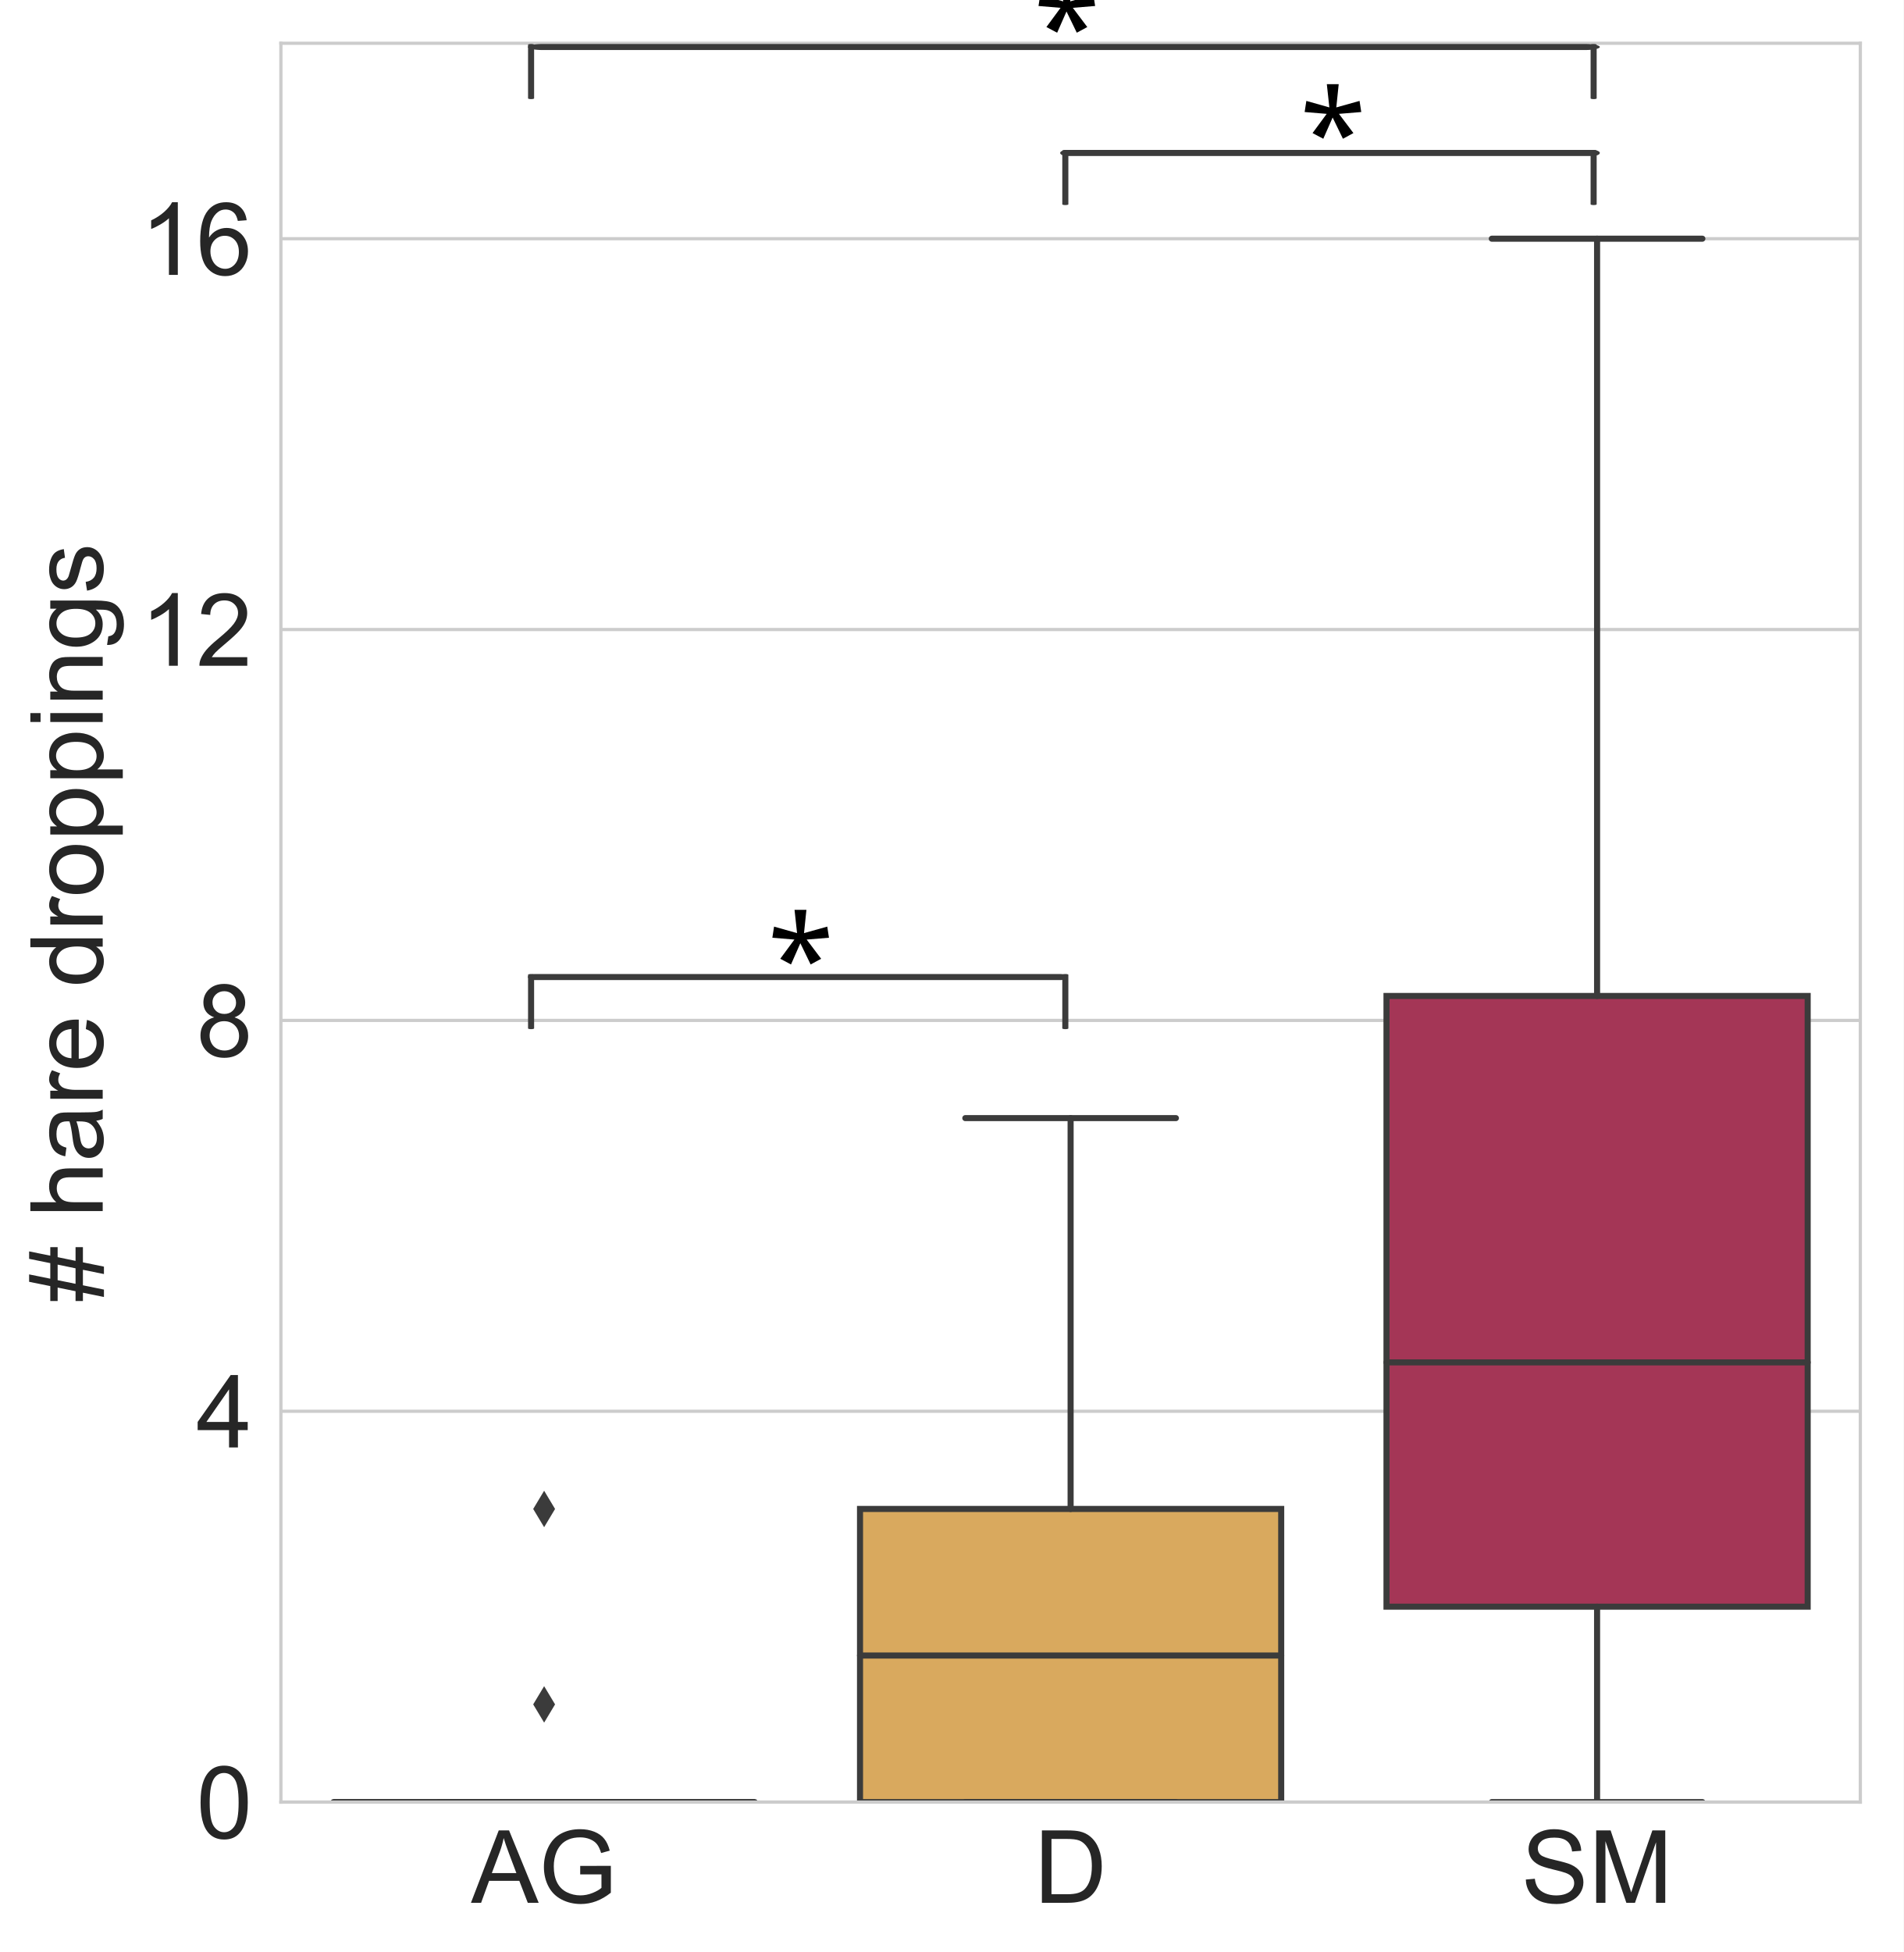
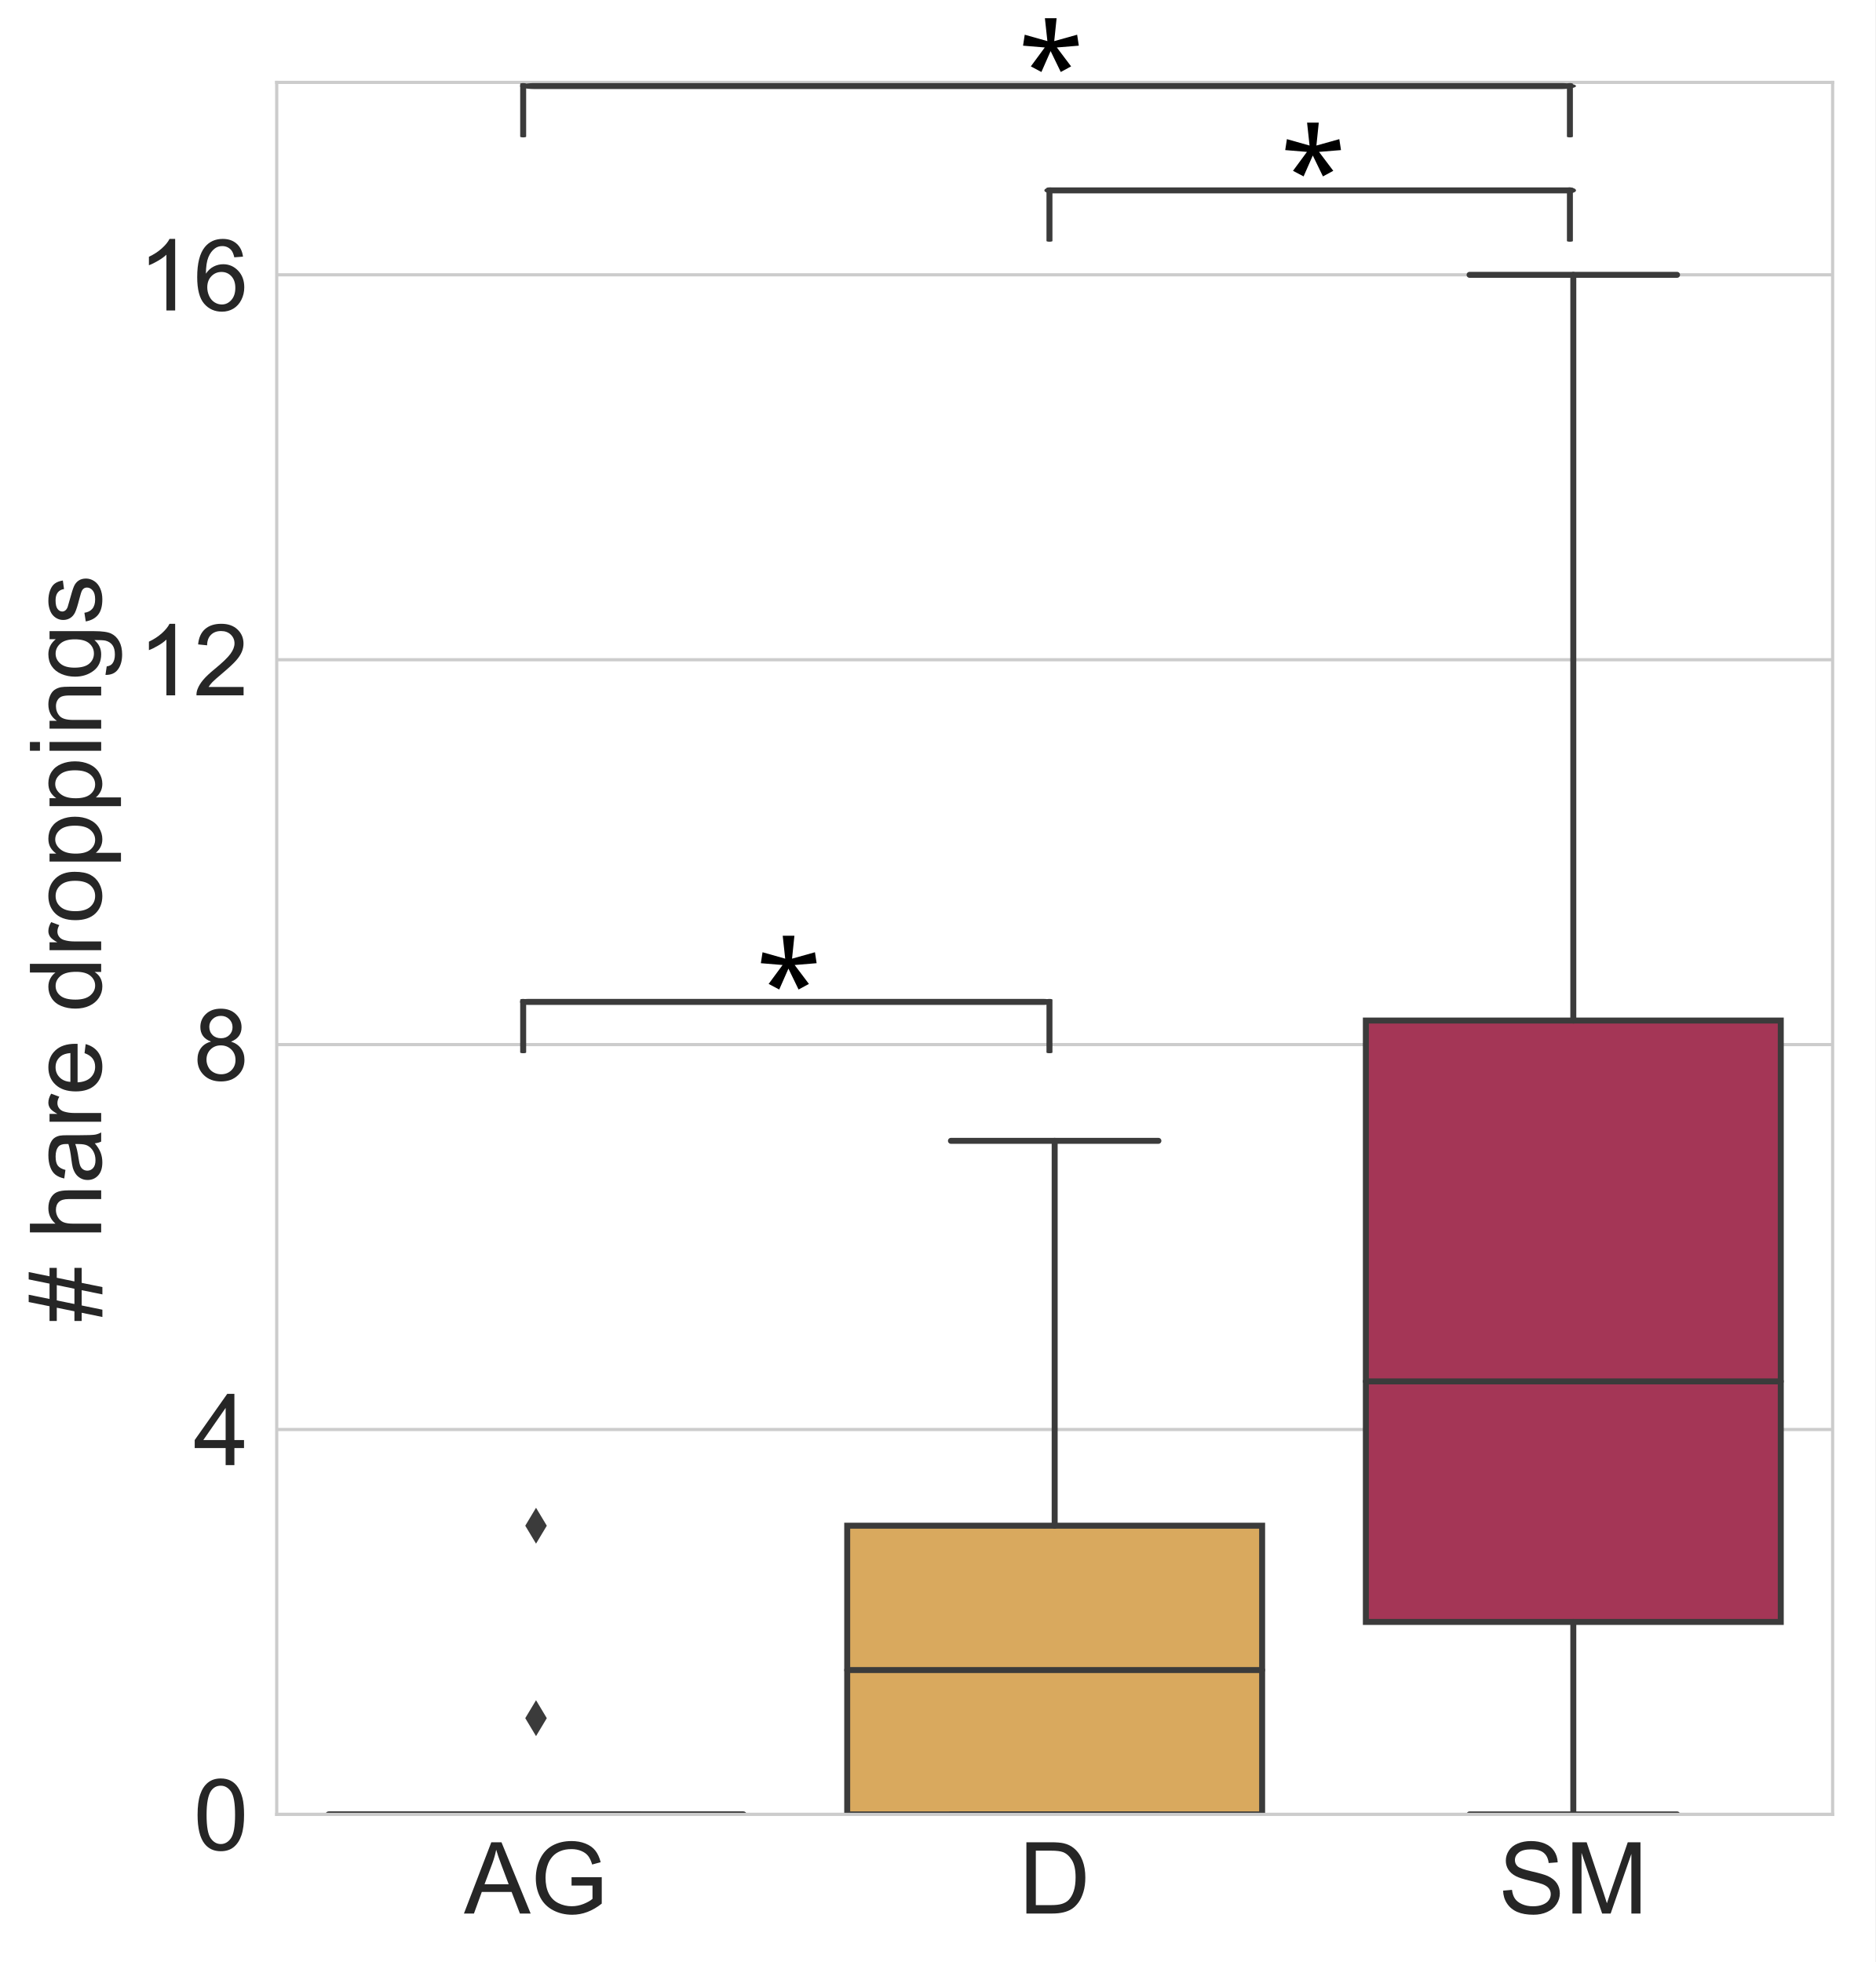
- <svg xmlns="http://www.w3.org/2000/svg" xmlns:xlink="http://www.w3.org/1999/xlink" height="482.643pt" version="1.1" viewBox="0 0 470.766 482.643" width="470.766pt" id="svg247">
+ <svg xmlns="http://www.w3.org/2000/svg" xmlns:xlink="http://www.w3.org/1999/xlink" height="492.629pt" version="1.1" viewBox="0 0 470.766 492.629" width="470.766pt" id="svg247">
  <defs id="defs4">
    <style type="text/css" id="style2">
*{stroke-linecap:butt;stroke-linejoin:round;}
  </style>
    <clipPath id="p564d0c36fd-3">
      <rect height="434.88" width="390.6" x="69.466" y="10.7" id="rect242-6" />
    </clipPath>
    <clipPath id="p564d0c36fd-35">
      <rect height="434.88" width="390.6" x="69.466" y="10.7" id="rect242-62" />
    </clipPath>
    <clipPath id="p564d0c36fd-2">
      <rect height="434.88" width="390.6" x="69.466" y="10.7" id="rect242-7" />
    </clipPath>
    <clipPath id="p564d0c36fd-35-3">
      <rect height="434.88" width="390.6" x="69.466" y="10.7" id="rect242-62-6" />
    </clipPath>
    <clipPath id="p564d0c36fd-35-2">
      <rect height="434.88" width="390.6" x="69.466" y="10.7" id="rect242-62-61" />
    </clipPath>
    <clipPath id="p564d0c36fd-35-3-9">
      <rect height="434.88" width="390.6" x="69.466" y="10.7" id="rect242-62-6-2" />
    </clipPath>
    <clipPath id="p564d0c36fd-35-3-3">
      <rect height="434.88" width="390.6" x="69.466" y="10.7" id="rect242-62-6-7" />
    </clipPath>
    <clipPath id="p564d0c36fd-35-22">
      <rect height="434.88" width="390.6" x="69.466" y="10.7" id="rect242-62-8" />
    </clipPath>
    <clipPath id="p564d0c36fd-35-6">
      <rect height="434.88" width="390.6" x="69.466" y="10.7" id="rect242-62-1" />
    </clipPath>
    <clipPath id="p564d0c36fd-35-2-3">
      <rect height="434.88" width="390.6" x="69.466" y="10.7" id="rect242-62-61-1" />
    </clipPath>
    <clipPath id="p564d0c36fd-35-2-4">
      <rect height="434.88" width="390.6" x="69.466" y="10.7" id="rect242-62-61-7" />
    </clipPath>
  </defs>
-   <g id="figure_1">
-     <g id="patch_1">
-       <path d="M 0 482.643  L 470.766 482.643  L 470.766 0  L 0 0  z " style="fill:#ffffff;" id="path6" />
+   <g id="figure_1" transform="translate(0,9.985722)">
+     <g id="patch_1" transform="matrix(1,0,0,1.02069,0,-9.985722)">
+       <path d="M 0,482.643 H 470.766 V 0 H 0 Z" style="fill:#ffffff" id="path6" />
    </g>
    <g id="patch_2">
      <path d="M 69.466,445.58 H 460.066 V 10.7 H 69.466 Z" style="fill:#ffffff" id="path9" />
    </g>
    <g id="matplotlib.axis_1">
      <g id="xtick_1">
        <g id="text_1">
          <defs id="defs14">
            <path d="M -0.141,0 27.344,71.578 H 37.547 L 66.844,0 H 56.062 L 47.703,21.688 H 17.781 L 9.906,0 Z m 20.656,29.391 H 44.781 L 37.312,49.219 Q 33.891,58.25 32.234,64.062 30.859,57.172 28.375,50.391 Z" id="ArialMT-65" />
            <path d="m 41.219,28.078 v 8.391 l 30.312,0.062 V 9.969 Q 64.547,4.391 57.125,1.578 49.703,-1.219 41.891,-1.219 q -10.547,0 -19.172,4.516 -8.609,4.516 -13,13.062 -4.391,8.547 -4.391,19.094 0,10.453 4.359,19.5 4.375,9.062 12.578,13.453 8.203,4.391 18.891,4.391 7.766,0 14.031,-2.516 6.281,-2.5 9.844,-7 3.578,-4.484 5.422,-11.719 l -8.531,-2.344 q -1.625,5.469 -4.016,8.594 -2.391,3.125 -6.844,5 -4.438,1.891 -9.844,1.891 -6.5,0 -11.234,-1.984 Q 25.25,60.75 22.344,57.516 19.438,54.297 17.828,50.438 15.094,43.797 15.094,36.031 q 0,-9.562 3.297,-16.016 3.297,-6.438 9.594,-9.562 6.297,-3.125 13.375,-3.125 6.156,0 12.016,2.359 5.859,2.375 8.875,5.062 v 13.328 z" id="ArialMT-71" />
          </defs>
          <g style="fill:#262626" transform="matrix(0.25,0,0,-0.25,116.5051,470.4745)" id="g20">
            <use xlink:href="#ArialMT-65" id="use16" x="0" y="0" width="100%" height="100%" />
            <use x="66.699" xlink:href="#ArialMT-71" id="use18" y="0" width="100%" height="100%" />
          </g>
        </g>
      </g>
      <g id="xtick_2">
        <g id="text_2">
          <defs id="defs25">
            <path d="M 7.719,0 V 71.578 H 32.375 q 8.344,0 12.75,-1.016 6.141,-1.422 10.484,-5.125 5.672,-4.797 8.469,-12.25 2.812,-7.438 2.812,-17 0,-8.156 -1.906,-14.453 -1.891,-6.297 -4.875,-10.438 -2.984,-4.125 -6.531,-6.5 Q 50.047,2.438 45.047,1.219 40.047,0 33.547,0 Z m 9.469,8.453 h 15.281 q 7.078,0 11.109,1.312 4.031,1.312 6.422,3.719 3.375,3.359 5.25,9.047 1.875,5.688 1.875,13.797 0,11.234 -3.688,17.266 -3.688,6.031 -8.953,8.078 -3.812,1.469 -12.25,1.469 H 17.188 Z" id="ArialMT-68" />
          </defs>
          <g style="fill:#262626" transform="matrix(0.25,0,0,-0.25,255.7383,470.4745)" id="g29">
            <use xlink:href="#ArialMT-68" id="use27" x="0" y="0" width="100%" height="100%" />
          </g>
        </g>
      </g>
      <g id="xtick_3">
        <g id="text_3">
          <defs id="defs35">
            <path d="m 4.5,23 8.922,0.781 q 0.641,-5.375 2.953,-8.812 2.328,-3.438 7.203,-5.562 4.891,-2.125 11,-2.125 5.406,0 9.562,1.609 4.156,1.609 6.172,4.406 2.031,2.812 2.031,6.141 0,3.359 -1.953,5.875 -1.953,2.516 -6.438,4.234 -2.891,1.125 -12.75,3.484 -9.859,2.375 -13.812,4.469 -5.141,2.688 -7.656,6.656 -2.5,3.984 -2.5,8.922 0,5.422 3.062,10.125 3.078,4.719 8.984,7.156 5.922,2.438 13.141,2.438 7.953,0 14.031,-2.562 6.094,-2.562 9.359,-7.547 3.266,-4.969 3.516,-11.266 L 50.25,50.734 q -0.734,6.781 -4.969,10.25 -4.219,3.469 -12.469,3.469 -8.594,0 -12.531,-3.156 -3.922,-3.141 -3.922,-7.578 0,-3.859 2.781,-6.359 2.734,-2.484 14.281,-5.094 11.547,-2.609 15.844,-4.562 6.25,-2.891 9.219,-7.312 2.984,-4.406 2.984,-10.172 0,-5.719 -3.266,-10.781 -3.266,-5.047 -9.406,-7.859 -6.125,-2.797 -13.781,-2.797 -9.719,0 -16.297,2.828 Q 12.156,4.438 8.422,10.125 4.688,15.828 4.5,23 Z" id="ArialMT-83" />
            <path d="M 7.422,0 V 71.578 H 21.688 L 38.625,20.906 q 2.344,-7.094 3.422,-10.609 1.219,3.906 3.797,11.484 l 17.141,49.797 h 12.75 V 0 h -9.125 V 59.906 L 45.797,0 H 37.25 L 16.547,60.938 V 0 Z" id="ArialMT-77" />
          </defs>
          <g style="fill:#262626" transform="matrix(0.25,0,0,-0.25,376.2156,470.4745)" id="g41">
            <use xlink:href="#ArialMT-83" id="use37" x="0" y="0" width="100%" height="100%" />
            <use x="66.699" xlink:href="#ArialMT-77" id="use39" y="0" width="100%" height="100%" />
          </g>
        </g>
      </g>
    </g>
    <g id="matplotlib.axis_2">
      <g id="ytick_1">
        <g id="line2d_1">
          <path clip-path="url(#p564d0c36fd)" d="M 69.466,445.58 H 460.066" style="fill:none;stroke:#cccccc;stroke-width:0.8;stroke-linecap:round" id="path46" />
        </g>
        <g id="text_4">
          <defs id="defs50">
            <path d="m 4.156,35.297 q 0,12.703 2.609,20.438 2.609,7.75 7.75,11.938 5.156,4.203 12.969,4.203 5.766,0 10.109,-2.328 4.344,-2.312 7.172,-6.688 Q 47.609,58.5 49.219,52.219 q 1.609,-6.266 1.609,-16.922 0,-12.594 -2.594,-20.328 Q 45.656,7.234 40.5,3 35.359,-1.219 27.484,-1.219 q -10.344,0 -16.25,7.422 -7.078,8.938 -7.078,29.094 z m 9.031,0 q 0,-17.625 4.125,-23.469 Q 21.438,6 27.484,6 q 6.062,0 10.188,5.859 4.125,5.859 4.125,23.438 0,17.688 -4.125,23.484 -4.125,5.812 -10.281,5.812 -6.047,0 -9.672,-5.125 Q 13.188,52.938 13.188,35.297 Z" id="ArialMT-48" />
          </defs>
          <g style="fill:#262626" transform="matrix(0.25,0,0,-0.25,48.56328,454.5273)" id="g54">
            <use xlink:href="#ArialMT-48" id="use52" x="0" y="0" width="100%" height="100%" />
          </g>
        </g>
      </g>
      <g id="ytick_2">
        <g id="line2d_2">
          <path clip-path="url(#p564d0c36fd)" d="M 69.466,348.94 H 460.066" style="fill:none;stroke:#cccccc;stroke-width:0.8;stroke-linecap:round" id="path58" />
        </g>
        <g id="text_5">
          <defs id="defs62">
            <path d="m 32.328,0 v 17.141 h -31.062 v 8.062 l 32.672,46.375 h 7.172 v -46.375 h 9.672 v -8.062 H 41.109 V 0 Z m 0,25.203 V 57.469 L 9.906,25.203 Z" id="ArialMT-52" />
          </defs>
          <g style="fill:#262626" transform="matrix(0.25,0,0,-0.25,48.56328,357.8873)" id="g66">
            <use xlink:href="#ArialMT-52" id="use64" x="0" y="0" width="100%" height="100%" />
          </g>
        </g>
      </g>
      <g id="ytick_3">
        <g id="line2d_3">
          <path clip-path="url(#p564d0c36fd)" d="M 69.466,252.3 H 460.066" style="fill:none;stroke:#cccccc;stroke-width:0.8;stroke-linecap:round" id="path70" />
        </g>
        <g id="text_6">
          <defs id="defs74">
            <path d="m 17.672,38.812 q -5.469,2.016 -8.109,5.719 -2.625,3.719 -2.625,8.891 0,7.812 5.609,13.125 5.625,5.328 14.938,5.328 9.375,0 15.094,-5.453 5.719,-5.438 5.719,-13.25 0,-4.984 -2.625,-8.672 Q 43.062,40.828 37.75,38.812 q 6.594,-2.141 10.031,-6.938 3.438,-4.781 3.438,-11.422 0,-9.172 -6.5,-15.422 -6.484,-6.25 -17.078,-6.25 -10.594,0 -17.094,6.266 -6.5,6.281 -6.5,15.656 0,6.984 3.547,11.688 3.547,4.719 10.078,6.422 z m -1.75,14.906 q 0,-5.078 3.266,-8.312 3.281,-3.219 8.5,-3.219 5.078,0 8.328,3.188 3.25,3.203 3.25,7.844 0,4.844 -3.359,8.141 -3.344,3.297 -8.312,3.297 -5.031,0 -8.359,-3.234 -3.312,-3.219 -3.312,-7.703 z M 13.094,20.656 q 0,-3.766 1.781,-7.281 Q 16.656,9.859 20.172,7.922 23.688,6 27.734,6 34.031,6 38.125,10.047 q 4.109,4.062 4.109,10.312 0,6.344 -4.219,10.5 -4.219,4.156 -10.578,4.156 -6.203,0 -10.281,-4.109 -4.062,-4.094 -4.062,-10.25 z" id="ArialMT-56" />
          </defs>
          <g style="fill:#262626" transform="matrix(0.25,0,0,-0.25,48.56328,261.2473)" id="g78">
            <use xlink:href="#ArialMT-56" id="use76" x="0" y="0" width="100%" height="100%" />
          </g>
        </g>
      </g>
      <g id="ytick_4">
        <g id="line2d_4">
          <path clip-path="url(#p564d0c36fd)" d="M 69.466,155.66 H 460.066" style="fill:none;stroke:#cccccc;stroke-width:0.8;stroke-linecap:round" id="path82" />
        </g>
        <g id="text_7">
          <defs id="defs87">
            <path d="m 37.25,0 h -8.781 v 56 q -3.172,-3.016 -8.328,-6.047 -5.156,-3.031 -9.25,-4.547 v 8.5 q 7.375,3.469 12.891,8.391 5.516,4.938 7.812,9.578 H 37.25 Z" id="ArialMT-49" />
            <path d="M 50.344,8.453 V 0 H 3.031 Q 2.938,3.172 4.047,6.109 5.859,10.938 9.828,15.625 13.812,20.312 21.344,26.469 q 11.672,9.562 15.766,15.156 4.109,5.594 4.109,10.578 0,5.219 -3.75,8.797 -3.734,3.594 -9.734,3.594 -6.344,0 -10.156,-3.812 Q 13.766,56.984 13.719,50.25 L 4.688,51.172 q 0.922,10.109 6.969,15.406 6.062,5.297 16.281,5.297 10.297,0 16.297,-5.719 Q 50.25,60.453 50.25,52 50.25,47.703 48.484,43.547 46.734,39.406 42.656,34.812 38.578,30.219 29.109,22.219 21.188,15.578 18.938,13.203 q -2.234,-2.359 -3.703,-4.75 z" id="ArialMT-50" />
          </defs>
          <g style="fill:#262626" transform="matrix(0.25,0,0,-0.25,34.66094,164.6073)" id="g93">
            <use xlink:href="#ArialMT-49" id="use89" x="0" y="0" width="100%" height="100%" />
            <use x="55.615" xlink:href="#ArialMT-50" id="use91" y="0" width="100%" height="100%" />
          </g>
        </g>
      </g>
      <g id="ytick_5">
        <g id="line2d_5">
          <path clip-path="url(#p564d0c36fd)" d="M 69.466,59.02 H 460.066" style="fill:none;stroke:#cccccc;stroke-width:0.8;stroke-linecap:round" id="path97" />
        </g>
        <g id="text_8">
          <defs id="defs101">
            <path d="M 49.75,54.047 41.016,53.375 q -1.172,5.172 -3.312,7.516 -3.578,3.766 -8.797,3.766 -4.203,0 -7.375,-2.344 Q 17.391,59.281 14.984,53.469 12.594,47.656 12.5,36.922 15.672,41.75 20.266,44.094 q 4.594,2.344 9.625,2.344 8.781,0 14.953,-6.469 Q 51.031,33.5 51.031,23.25 51.031,16.5 48.125,10.719 45.219,4.938 40.141,1.859 35.062,-1.219 28.609,-1.219 17.625,-1.219 10.688,6.859 3.766,14.938 3.766,33.5 q 0,20.75 7.656,30.172 6.688,8.203 18.016,8.203 8.453,0 13.844,-4.734 Q 48.688,62.406 49.75,54.047 Z M 13.875,23.188 q 0,-4.531 1.922,-8.688 Q 17.719,10.359 21.188,8.172 24.656,6 28.469,6 q 5.562,0 9.562,4.484 4.016,4.5 4.016,12.219 0,7.422 -3.969,11.688 -3.953,4.281 -9.953,4.281 -5.953,0 -10.109,-4.281 Q 13.875,30.125 13.875,23.188 Z" id="ArialMT-54" />
          </defs>
          <g style="fill:#262626" transform="matrix(0.25,0,0,-0.25,34.66094,67.96727)" id="g107">
            <use xlink:href="#ArialMT-49" id="use103" x="0" y="0" width="100%" height="100%" />
            <use x="55.615" xlink:href="#ArialMT-54" id="use105" y="0" width="100%" height="100%" />
          </g>
        </g>
      </g>
      <g id="text_9">
        <defs id="defs124">
          <path d="m 5.031,-1.219 4.25,20.797 h -8.25 v 7.281 H 10.75 l 3.609,17.719 H 1.031 v 7.281 h 14.797 l 4.234,20.938 h 7.328 l -4.25,-20.938 H 38.531 l 4.25,20.938 h 7.359 l -4.234,-20.938 h 8.438 v -7.281 H 44.438 L 40.766,26.859 H 54.344 v -7.281 H 39.312 L 35.062,-1.219 H 27.734 L 31.938,19.578 H 16.609 l -4.25,-20.797 z M 18.062,26.859 h 15.344 l 3.656,17.719 h -15.375 z" id="ArialMT-35" />
          <path id="ArialMT-32" d="" />
          <path d="M 6.594,0 V 71.578 H 15.375 V 45.906 q 6.156,7.125 15.531,7.125 5.766,0 10.016,-2.281 4.25,-2.266 6.078,-6.266 1.828,-4 1.828,-11.625 V 0 h -8.781 v 32.859 q 0,6.594 -2.859,9.594 -2.859,3 -8.078,3 -3.906,0 -7.359,-2.031 Q 18.312,41.406 16.844,37.938 15.375,34.469 15.375,28.375 V 0 Z" id="ArialMT-104" />
          <path d="M 40.438,6.391 Q 35.547,2.25 31.031,0.531 q -4.516,-1.703 -9.688,-1.703 -8.547,0 -13.141,4.172 -4.594,4.172 -4.594,10.672 0,3.812 1.734,6.953 1.734,3.156 4.547,5.062 2.812,1.906 6.328,2.875 2.578,0.688 7.812,1.328 10.641,1.266 15.672,3.016 0.047,1.812 0.047,2.297 0,5.375 -2.5,7.578 -3.359,2.969 -10,2.969 -6.203,0 -9.156,-2.172 -2.953,-2.172 -4.375,-7.688 L 5.125,37.062 q 1.172,5.516 3.859,8.906 2.688,3.391 7.766,5.219 5.078,1.844 11.766,1.844 6.641,0 10.781,-1.562 4.156,-1.562 6.109,-3.938 1.953,-2.359 2.734,-5.984 0.438,-2.234 0.438,-8.094 v -11.719 q 0,-12.266 0.562,-15.516 Q 49.703,2.984 51.375,0 h -9.188 q -1.359,2.734 -1.75,6.391 z M 39.703,26.031 Q 34.906,24.078 25.344,22.703 19.922,21.922 17.672,20.938 15.438,19.969 14.203,18.094 q -1.219,-1.875 -1.219,-4.172 0,-3.516 2.656,-5.859 2.672,-2.344 7.797,-2.344 5.078,0 9.031,2.219 3.953,2.219 5.812,6.078 1.422,2.984 1.422,8.781 z" id="ArialMT-97" />
          <path d="m 6.5,0 v 51.859 h 7.906 V 44 Q 17.438,49.516 20,51.266 q 2.562,1.766 5.641,1.766 4.438,0 9.031,-2.828 l -3.031,-8.156 q -3.219,1.906 -6.438,1.906 -2.891,0 -5.188,-1.734 -2.297,-1.734 -3.266,-4.812 -1.469,-4.688 -1.469,-10.25 V 0 Z" id="ArialMT-114" />
          <path d="m 42.094,16.703 9.078,-1.125 Q 49.031,7.625 43.219,3.219 37.406,-1.172 28.375,-1.172 q -11.375,0 -18.047,7 -6.672,7.016 -6.672,19.656 0,13.094 6.734,20.312 6.75,7.234 17.484,7.234 10.406,0 17,-7.078 6.594,-7.078 6.594,-19.922 0,-0.781 -0.047,-2.344 H 12.75 q 0.484,-8.547 4.828,-13.094 4.344,-4.531 10.844,-4.531 4.828,0 8.25,2.531 3.422,2.547 5.422,8.109 z M 13.234,30.906 H 42.188 q -0.578,6.547 -3.312,9.812 -4.203,5.078 -10.891,5.078 -6.062,0 -10.188,-4.047 -4.125,-4.047 -4.562,-10.844 z" id="ArialMT-101" />
          <path d="m 40.234,0 v 6.547 q -4.938,-7.719 -14.5,-7.719 -6.203,0 -11.406,3.422 -5.203,3.422 -8.062,9.547 -2.844,6.125 -2.844,14.078 0,7.766 2.578,14.094 2.594,6.328 7.766,9.688 5.188,3.375 11.578,3.375 4.688,0 8.344,-1.984 3.672,-1.969 5.969,-5.141 v 25.672 h 8.734 V 0 Z m -27.781,25.875 q 0,-9.953 4.188,-14.891 Q 20.844,6.062 26.562,6.062 q 5.766,0 9.781,4.703 4.031,4.719 4.031,14.375 0,10.656 -4.109,15.625 Q 32.172,45.75 26.172,45.75 20.312,45.75 16.375,40.969 12.453,36.188 12.453,25.875 Z" id="ArialMT-100" />
          <path d="m 3.328,25.922 q 0,14.406 8,21.344 6.688,5.766 16.312,5.766 10.688,0 17.469,-7.016 6.797,-7 6.797,-19.359 0,-10 -3,-15.75 -3,-5.734 -8.75,-8.906 Q 34.422,-1.172 27.641,-1.172 16.75,-1.172 10.031,5.812 3.328,12.797 3.328,25.922 Z m 9.031,0 q 0,-9.953 4.344,-14.906 4.344,-4.953 10.938,-4.953 6.547,0 10.891,4.969 4.344,4.984 4.344,15.188 0,9.625 -4.375,14.578 Q 34.125,45.75 27.641,45.75 q -6.594,0 -10.938,-4.938 -4.344,-4.922 -4.344,-14.891 z" id="ArialMT-111" />
          <path d="m 6.594,-19.875 v 71.734 h 8 V 45.125 Q 17.438,49.078 21,51.047 q 3.562,1.984 8.641,1.984 6.641,0 11.719,-3.422 5.078,-3.422 7.656,-9.656 2.594,-6.219 2.594,-13.641 0,-7.953 -2.859,-14.328 Q 45.906,5.609 40.453,2.219 35.016,-1.172 29,-1.172 q -4.391,0 -7.891,1.859 Q 17.625,2.547 15.375,5.375 v -25.25 z m 7.953,45.516 q 0,-10.016 4.047,-14.797 4.062,-4.781 9.828,-4.781 5.859,0 10.031,4.953 Q 42.625,15.969 42.625,26.375 q 0,9.906 -4.078,14.828 -4.078,4.938 -9.734,4.938 -5.625,0 -9.953,-5.25 -4.312,-5.25 -4.312,-15.25 z" id="ArialMT-112" />
          <path d="M 6.641,61.469 V 71.578 H 15.438 V 61.469 Z M 6.641,0 V 51.859 H 15.438 V 0 Z" id="ArialMT-105" />
          <path d="M 6.594,0 V 51.859 H 14.5 v -7.375 q 5.719,8.547 16.5,8.547 4.688,0 8.625,-1.688 3.938,-1.688 5.891,-4.422 Q 47.469,44.188 48.25,40.438 48.734,37.984 48.734,31.891 V 0 H 39.938 v 31.547 q 0,5.375 -1.031,8.031 -1.016,2.656 -3.625,4.234 -2.609,1.594 -6.125,1.594 -5.625,0 -9.703,-3.562 Q 15.375,38.281 15.375,28.328 V 0 Z" id="ArialMT-110" />
          <path d="M 4.984,-4.297 13.531,-5.562 q 0.531,-3.953 2.969,-5.766 3.281,-2.438 8.938,-2.438 6.109,0 9.422,2.438 3.328,2.438 4.5,6.828 0.688,2.688 0.625,11.281 Q 34.234,0 25.641,0 14.938,0 9.078,7.719 q -5.859,7.719 -5.859,18.5 0,7.422 2.688,13.688 2.688,6.281 7.781,9.703 5.109,3.422 12,3.422 9.172,0 15.141,-7.422 v 6.25 h 8.094 V 7.031 q 0,-12.109 -2.469,-17.156 -2.453,-5.062 -7.812,-7.984 -5.344,-2.938 -13.156,-2.938 -9.266,0 -14.984,4.172 -5.719,4.172 -5.516,12.578 z M 12.25,26.859 q 0,-10.203 4.047,-14.891 4.062,-4.688 10.172,-4.688 6.047,0 10.141,4.656 4.109,4.672 4.109,14.625 0,9.516 -4.219,14.344 Q 32.281,45.75 26.312,45.75 q -5.859,0 -9.969,-4.766 -4.094,-4.75 -4.094,-14.125 z" id="ArialMT-103" />
          <path d="m 3.078,15.484 8.688,1.359 Q 12.5,11.625 15.844,8.844 19.188,6.062 25.203,6.062 q 6.047,0 8.969,2.453 2.938,2.469 2.938,5.797 0,2.969 -2.594,4.688 Q 32.719,20.172 25.531,21.969 15.875,24.422 12.141,26.203 8.406,27.984 6.469,31.125 q -1.922,3.156 -1.922,6.969 0,3.453 1.578,6.406 1.594,2.969 4.328,4.922 2.047,1.5 5.578,2.547 3.547,1.062 7.609,1.062 6.094,0 10.703,-1.766 4.625,-1.75 6.812,-4.766 2.203,-3 3.031,-8.016 L 35.594,37.312 q -0.578,4 -3.391,6.234 -2.812,2.25 -7.938,2.25 -6.047,0 -8.641,-2 -2.594,-2 -2.594,-4.688 0,-1.703 1.078,-3.078 1.078,-1.406 3.375,-2.344 1.312,-0.484 7.766,-2.234 9.328,-2.5 13,-4.094 3.688,-1.578 5.781,-4.609 2.109,-3.016 2.109,-7.516 0,-4.391 -2.562,-8.281 -2.562,-3.875 -7.406,-6 -4.828,-2.125 -10.922,-2.125 -10.109,0 -15.406,4.203 -5.297,4.203 -6.766,12.453 z" id="ArialMT-115" />
        </defs>
        <g style="fill:#262626" transform="matrix(0,-0.25,-0.25,0,25.39922,321.9486)" id="g158">
          <use xlink:href="#ArialMT-35" id="use126" x="0" y="0" width="100%" height="100%" />
          <use x="55.615" xlink:href="#ArialMT-32" id="use128" y="0" width="100%" height="100%" />
          <use x="83.398" xlink:href="#ArialMT-104" id="use130" y="0" width="100%" height="100%" />
          <use x="139.014" xlink:href="#ArialMT-97" id="use132" y="0" width="100%" height="100%" />
          <use x="194.629" xlink:href="#ArialMT-114" id="use134" y="0" width="100%" height="100%" />
          <use x="227.93" xlink:href="#ArialMT-101" id="use136" y="0" width="100%" height="100%" />
          <use x="283.545" xlink:href="#ArialMT-32" id="use138" y="0" width="100%" height="100%" />
          <use x="311.328" xlink:href="#ArialMT-100" id="use140" y="0" width="100%" height="100%" />
          <use x="366.943" xlink:href="#ArialMT-114" id="use142" y="0" width="100%" height="100%" />
          <use x="400.244" xlink:href="#ArialMT-111" id="use144" y="0" width="100%" height="100%" />
          <use x="455.859" xlink:href="#ArialMT-112" id="use146" y="0" width="100%" height="100%" />
          <use x="511.475" xlink:href="#ArialMT-112" id="use148" y="0" width="100%" height="100%" />
          <use x="567.09" xlink:href="#ArialMT-105" id="use150" y="0" width="100%" height="100%" />
          <use x="589.307" xlink:href="#ArialMT-110" id="use152" y="0" width="100%" height="100%" />
          <use x="644.922" xlink:href="#ArialMT-103" id="use154" y="0" width="100%" height="100%" />
          <use x="700.537" xlink:href="#ArialMT-115" id="use156" y="0" width="100%" height="100%" />
        </g>
      </g>
    </g>
    <g id="patch_3">
      <path clip-path="url(#p564d0c36fd)" d="M 82.486,445.58 H 186.646 v 0 z" style="fill:#18ac8c;stroke:#3b3b3b;stroke-width:1.5;stroke-linejoin:miter" id="path162" />
    </g>
    <g id="patch_4">
      <path clip-path="url(#p564d0c36fd)" d="m 212.686,445.58 h 104.16 V 373.1 h -104.16 z" style="fill:#d9a95e;stroke:#3b3b3b;stroke-width:1.5;stroke-linejoin:miter" id="path165" />
    </g>
    <g id="patch_5">
      <path clip-path="url(#p564d0c36fd)" d="m 342.886,397.26 h 104.16 v -151 h -104.16 z" style="fill:#a43656;stroke:#3b3b3b;stroke-width:1.5;stroke-linejoin:miter" id="path168" />
    </g>
    <g id="line2d_6">
      <path clip-path="url(#p564d0c36fd)" d="m 134.566,445.58 v 0" style="fill:none;stroke:#3b3b3b;stroke-width:1.5;stroke-linecap:round" id="path171" />
    </g>
    <g id="line2d_7">
      <path clip-path="url(#p564d0c36fd)" d="m 134.566,445.58 v 0" style="fill:none;stroke:#3b3b3b;stroke-width:1.5;stroke-linecap:round" id="path174" />
    </g>
    <g id="line2d_8">
      <path clip-path="url(#p564d0c36fd)" d="m 108.526,445.58 h 52.08" style="fill:none;stroke:#3b3b3b;stroke-width:1.5;stroke-linecap:round" id="path177" />
    </g>
    <g id="line2d_9">
      <path clip-path="url(#p564d0c36fd)" d="m 108.526,445.58 h 52.08" style="fill:none;stroke:#3b3b3b;stroke-width:1.5;stroke-linecap:round" id="path180" />
    </g>
    <g id="line2d_10">
      <defs id="defs184">
        <path d="M 0,3.536 2.121,0 0,-3.536 -2.121,0 Z" id="m20b161f95f" style="stroke:#3b3b3b;stroke-linejoin:miter" />
      </defs>
      <g clip-path="url(#p564d0c36fd)" id="g190">
        <use style="fill:#3b3b3b;stroke:#3b3b3b;stroke-linejoin:miter" x="134.566" xlink:href="#m20b161f95f" y="421.42" id="use186" width="100%" height="100%" />
        <use style="fill:#3b3b3b;stroke:#3b3b3b;stroke-linejoin:miter" x="134.566" xlink:href="#m20b161f95f" y="373.1" id="use188" width="100%" height="100%" />
      </g>
    </g>
    <g id="line2d_11">
      <path clip-path="url(#p564d0c36fd)" d="m 264.766,445.58 v 0" style="fill:none;stroke:#3b3b3b;stroke-width:1.5;stroke-linecap:round" id="path193" />
    </g>
    <g id="line2d_12">
      <path clip-path="url(#p564d0c36fd)" d="M 264.766,373.1 V 276.46" style="fill:none;stroke:#3b3b3b;stroke-width:1.5;stroke-linecap:round" id="path196" />
    </g>
    <g id="line2d_13">
      <path clip-path="url(#p564d0c36fd)" d="m 238.726,445.58 h 52.08" style="fill:none;stroke:#3b3b3b;stroke-width:1.5;stroke-linecap:round" id="path199" />
    </g>
    <g id="line2d_14">
      <path clip-path="url(#p564d0c36fd)" d="m 238.726,276.46 h 52.08" style="fill:none;stroke:#3b3b3b;stroke-width:1.5;stroke-linecap:round" id="path202" />
    </g>
    <g id="line2d_15" />
    <g id="line2d_16">
      <path clip-path="url(#p564d0c36fd)" d="m 394.966,397.26 v 48.32" style="fill:none;stroke:#3b3b3b;stroke-width:1.5;stroke-linecap:round" id="path206" />
    </g>
    <g id="line2d_17">
      <path clip-path="url(#p564d0c36fd)" d="M 394.966,246.26 V 59.02" style="fill:none;stroke:#3b3b3b;stroke-width:1.5;stroke-linecap:round" id="path209" />
    </g>
    <g id="line2d_18">
      <path clip-path="url(#p564d0c36fd)" d="m 368.926,445.58 h 52.08" style="fill:none;stroke:#3b3b3b;stroke-width:1.5;stroke-linecap:round" id="path212" />
    </g>
    <g id="line2d_19">
      <path clip-path="url(#p564d0c36fd)" d="m 368.926,59.02 h 52.08" style="fill:none;stroke:#3b3b3b;stroke-width:1.5;stroke-linecap:round" id="path215" />
    </g>
    <g id="line2d_20" />
    <g id="line2d_21">
      <path clip-path="url(#p564d0c36fd)" d="M 82.486,445.58 H 186.646" style="fill:none;stroke:#3b3b3b;stroke-width:1.5;stroke-linecap:round" id="path219" />
    </g>
    <g id="line2d_22">
      <path clip-path="url(#p564d0c36fd)" d="m 212.686,409.34 h 104.16" style="fill:none;stroke:#3b3b3b;stroke-width:1.5;stroke-linecap:round" id="path222" />
    </g>
    <g id="line2d_23">
      <path clip-path="url(#p564d0c36fd)" d="m 342.886,336.86 h 104.16" style="fill:none;stroke:#3b3b3b;stroke-width:1.5;stroke-linecap:round" id="path225" />
    </g>
    <g id="patch_6">
      <path d="M 69.466,445.58 V 10.7" style="fill:none;stroke:#cccccc;stroke-width:0.8;stroke-linecap:square;stroke-linejoin:miter" id="path228" />
    </g>
    <g id="patch_7">
      <path d="M 460.066,445.58 V 10.7" style="fill:none;stroke:#cccccc;stroke-width:0.8;stroke-linecap:square;stroke-linejoin:miter" id="path231" />
    </g>
    <g id="patch_8">
      <path d="M 69.466,445.58 H 460.066" style="fill:none;stroke:#cccccc;stroke-width:0.8;stroke-linecap:square;stroke-linejoin:miter" id="path234" />
    </g>
    <g id="patch_9">
      <path d="M 69.466,10.7 H 460.066" style="fill:none;stroke:#cccccc;stroke-width:0.8;stroke-linecap:square;stroke-linejoin:miter" id="path237" />
    </g>
    <g id="line2d_14-9" style="stroke-linecap:butt;stroke-linejoin:round" transform="matrix(0,0.2545188,1,0,-13.00118,180.2581)">
      <path clip-path="url(#p564d0c36fd-35)" d="m 238.726,276.46 h 52.08" style="fill:none;stroke:#3b3b3b;stroke-width:1.5;stroke-linecap:round" id="path202-1" />
    </g>
    <g id="line2d_14-9-0" style="stroke-linecap:butt;stroke-linejoin:round" transform="matrix(-2.490879,0,0,-1,856.7745,518.0374)">
      <path clip-path="url(#p564d0c36fd-35-3)" d="m 238.726,276.46 h 52.08" style="fill:none;stroke:#3b3b3b;stroke-width:1.5;stroke-linecap:round" id="path202-1-6" />
    </g>
    <path clip-path="url(#p564d0c36fd-35-2)" d="m 238.726,276.46 h 52.08" style="fill:none;stroke:#3b3b3b;stroke-width:1.5;stroke-linecap:round" id="path202-1-7" transform="matrix(0,0.2545188,1,0,-145.1225,180.2581)" />
    <g id="line2d_14-9-0-0" style="stroke-linecap:butt;stroke-linejoin:round" transform="matrix(-4.947695,0,0,-1,1573.073,288.081)">
      <path clip-path="url(#p564d0c36fd-35-3-9)" d="m 238.726,276.46 h 52.08" style="fill:none;stroke:#3b3b3b;stroke-width:1.5;stroke-linecap:round" id="path202-1-6-2" />
    </g>
    <g id="line2d_14-9-0-5" style="stroke-linecap:butt;stroke-linejoin:round" transform="matrix(-2.490879,0,0,-1,988.4108,314.2772)">
      <path clip-path="url(#p564d0c36fd-35-3-3)" d="m 238.726,276.46 h 52.08" style="fill:none;stroke:#3b3b3b;stroke-width:1.5;stroke-linecap:round" id="path202-1-6-9" />
    </g>
    <g id="line2d_14-9-9" style="stroke-linecap:butt;stroke-linejoin:round" transform="matrix(0,0.2545188,1,0,117.6518,-23.50201)">
      <path clip-path="url(#p564d0c36fd-35-22)" d="m 238.726,276.46 h 52.08" style="fill:none;stroke:#3b3b3b;stroke-width:1.5;stroke-linecap:round" id="path202-1-73" />
    </g>
    <g id="line2d_14-9-2" style="stroke-linecap:butt;stroke-linejoin:round" transform="matrix(0,0.2545188,1,0,117.6518,-49.6983)">
      <path clip-path="url(#p564d0c36fd-35-6)" d="m 238.726,276.46 h 52.08" style="fill:none;stroke:#3b3b3b;stroke-width:1.5;stroke-linecap:round" id="path202-1-9" />
    </g>
    <path clip-path="url(#p564d0c36fd-35-2-3)" d="m 238.726,276.46 h 52.08" style="fill:none;stroke:#3b3b3b;stroke-width:1.5;stroke-linecap:round;stroke-linejoin:round" id="path202-1-7-9" transform="matrix(0,0.2545188,-1,0,539.9188,-23.50201)" />
    <path clip-path="url(#p564d0c36fd-35-2-4)" d="m 238.726,276.46 h 52.08" style="fill:none;stroke:#3b3b3b;stroke-width:1.5;stroke-linecap:round;stroke-linejoin:round" id="path202-1-7-8" transform="matrix(0,0.2545188,1,0,-145.1225,-49.6983)" />
    <text xml:space="preserve" style="font-style:normal;font-weight:normal;font-size:30px;line-height:125%;font-family:sans-serif;letter-spacing:0px;word-spacing:0px;fill:#000000;fill-opacity:1;stroke:none;stroke-width:0.75px;stroke-linecap:butt;stroke-linejoin:miter;stroke-opacity:1" x="189.775" y="247.764" id="text1359">
      <tspan id="tspan1357" x="189.775" y="247.764" style="stroke-width:0.75px">*</tspan>
    </text>
    <text xml:space="preserve" style="font-style:normal;font-weight:normal;font-size:30px;line-height:125%;font-family:sans-serif;letter-spacing:0px;word-spacing:0px;fill:#000000;fill-opacity:1;stroke:none;stroke-width:0.75px;stroke-linecap:butt;stroke-linejoin:miter;stroke-opacity:1" x="321.412" y="43.606" id="text1359-4">
      <tspan id="tspan1357-5" x="321.412" y="43.606" style="stroke-width:0.75px">*</tspan>
    </text>
    <text xml:space="preserve" style="font-style:normal;font-weight:normal;font-size:30px;line-height:125%;font-family:sans-serif;letter-spacing:0px;word-spacing:0px;fill:#000000;fill-opacity:1;stroke:none;stroke-width:0.75px;stroke-linecap:butt;stroke-linejoin:miter;stroke-opacity:1" x="255.593" y="17.385" id="text1359-0">
      <tspan id="tspan1357-3" x="255.593" y="17.385" style="stroke-width:0.75px">*</tspan>
    </text>
  </g>
  <defs id="defs245">
    <clipPath id="p564d0c36fd">
      <rect height="434.88" width="390.6" x="69.466" y="10.7" id="rect242" />
    </clipPath>
  </defs>
</svg>
